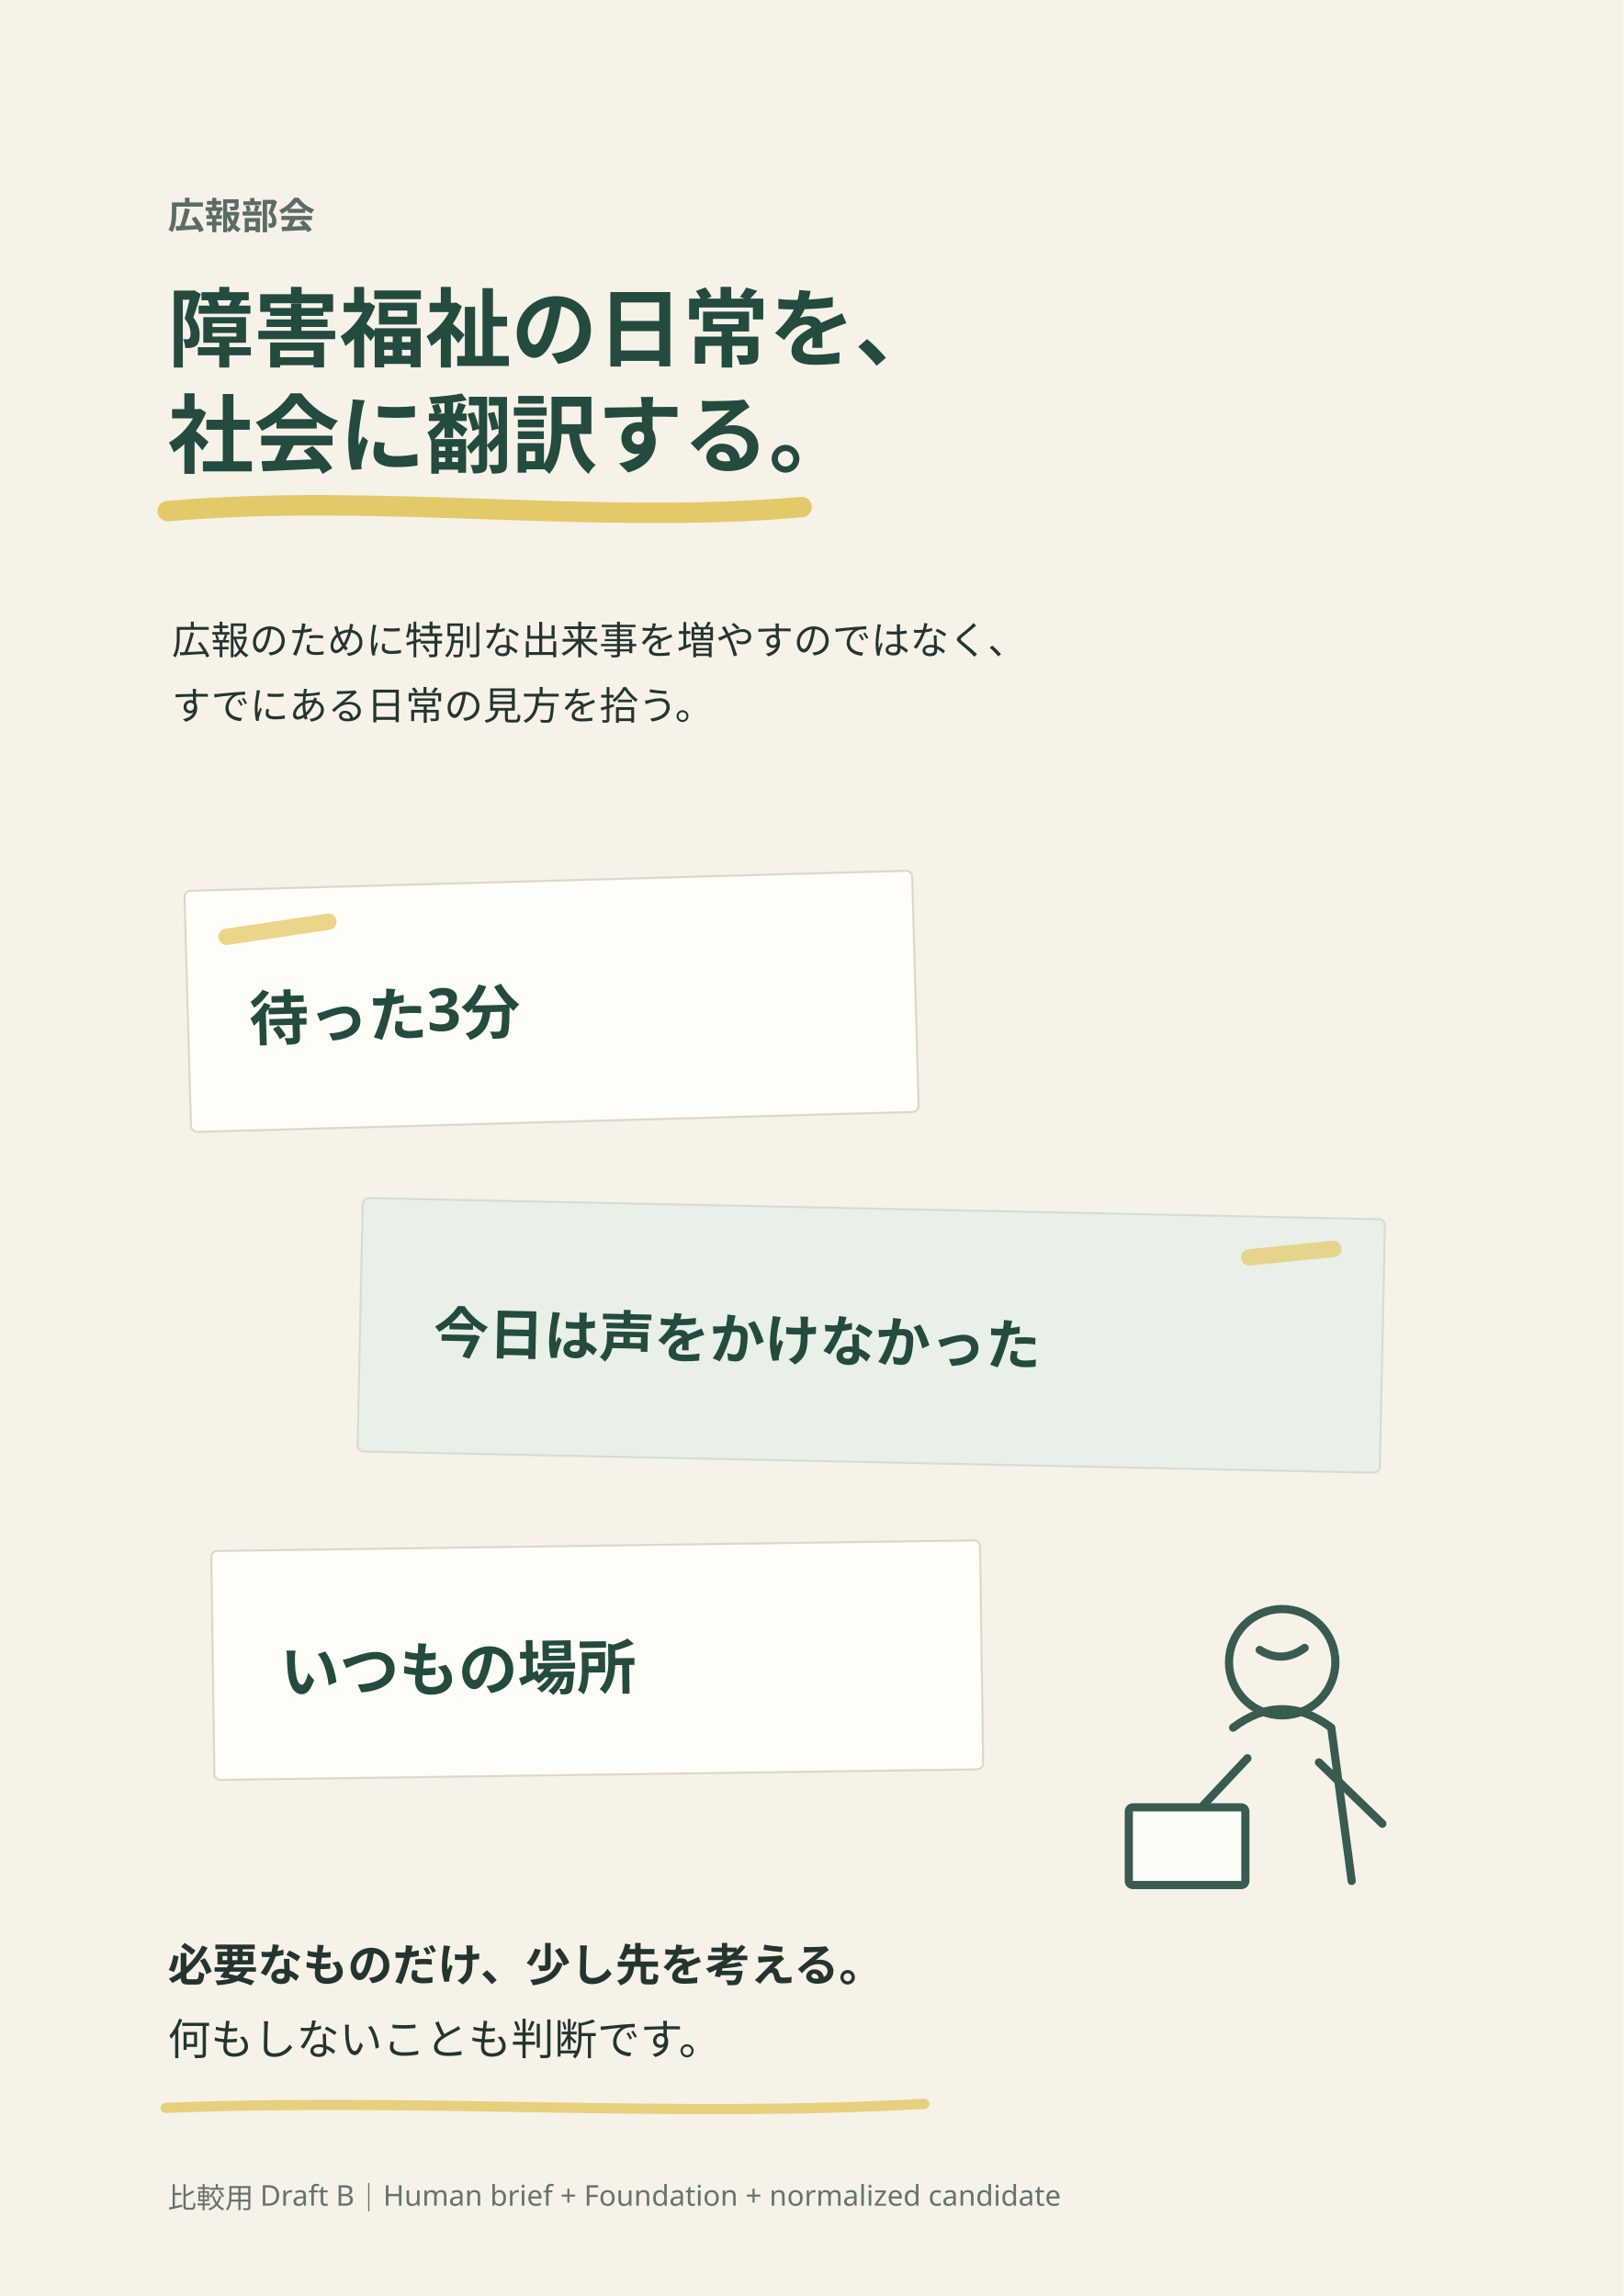
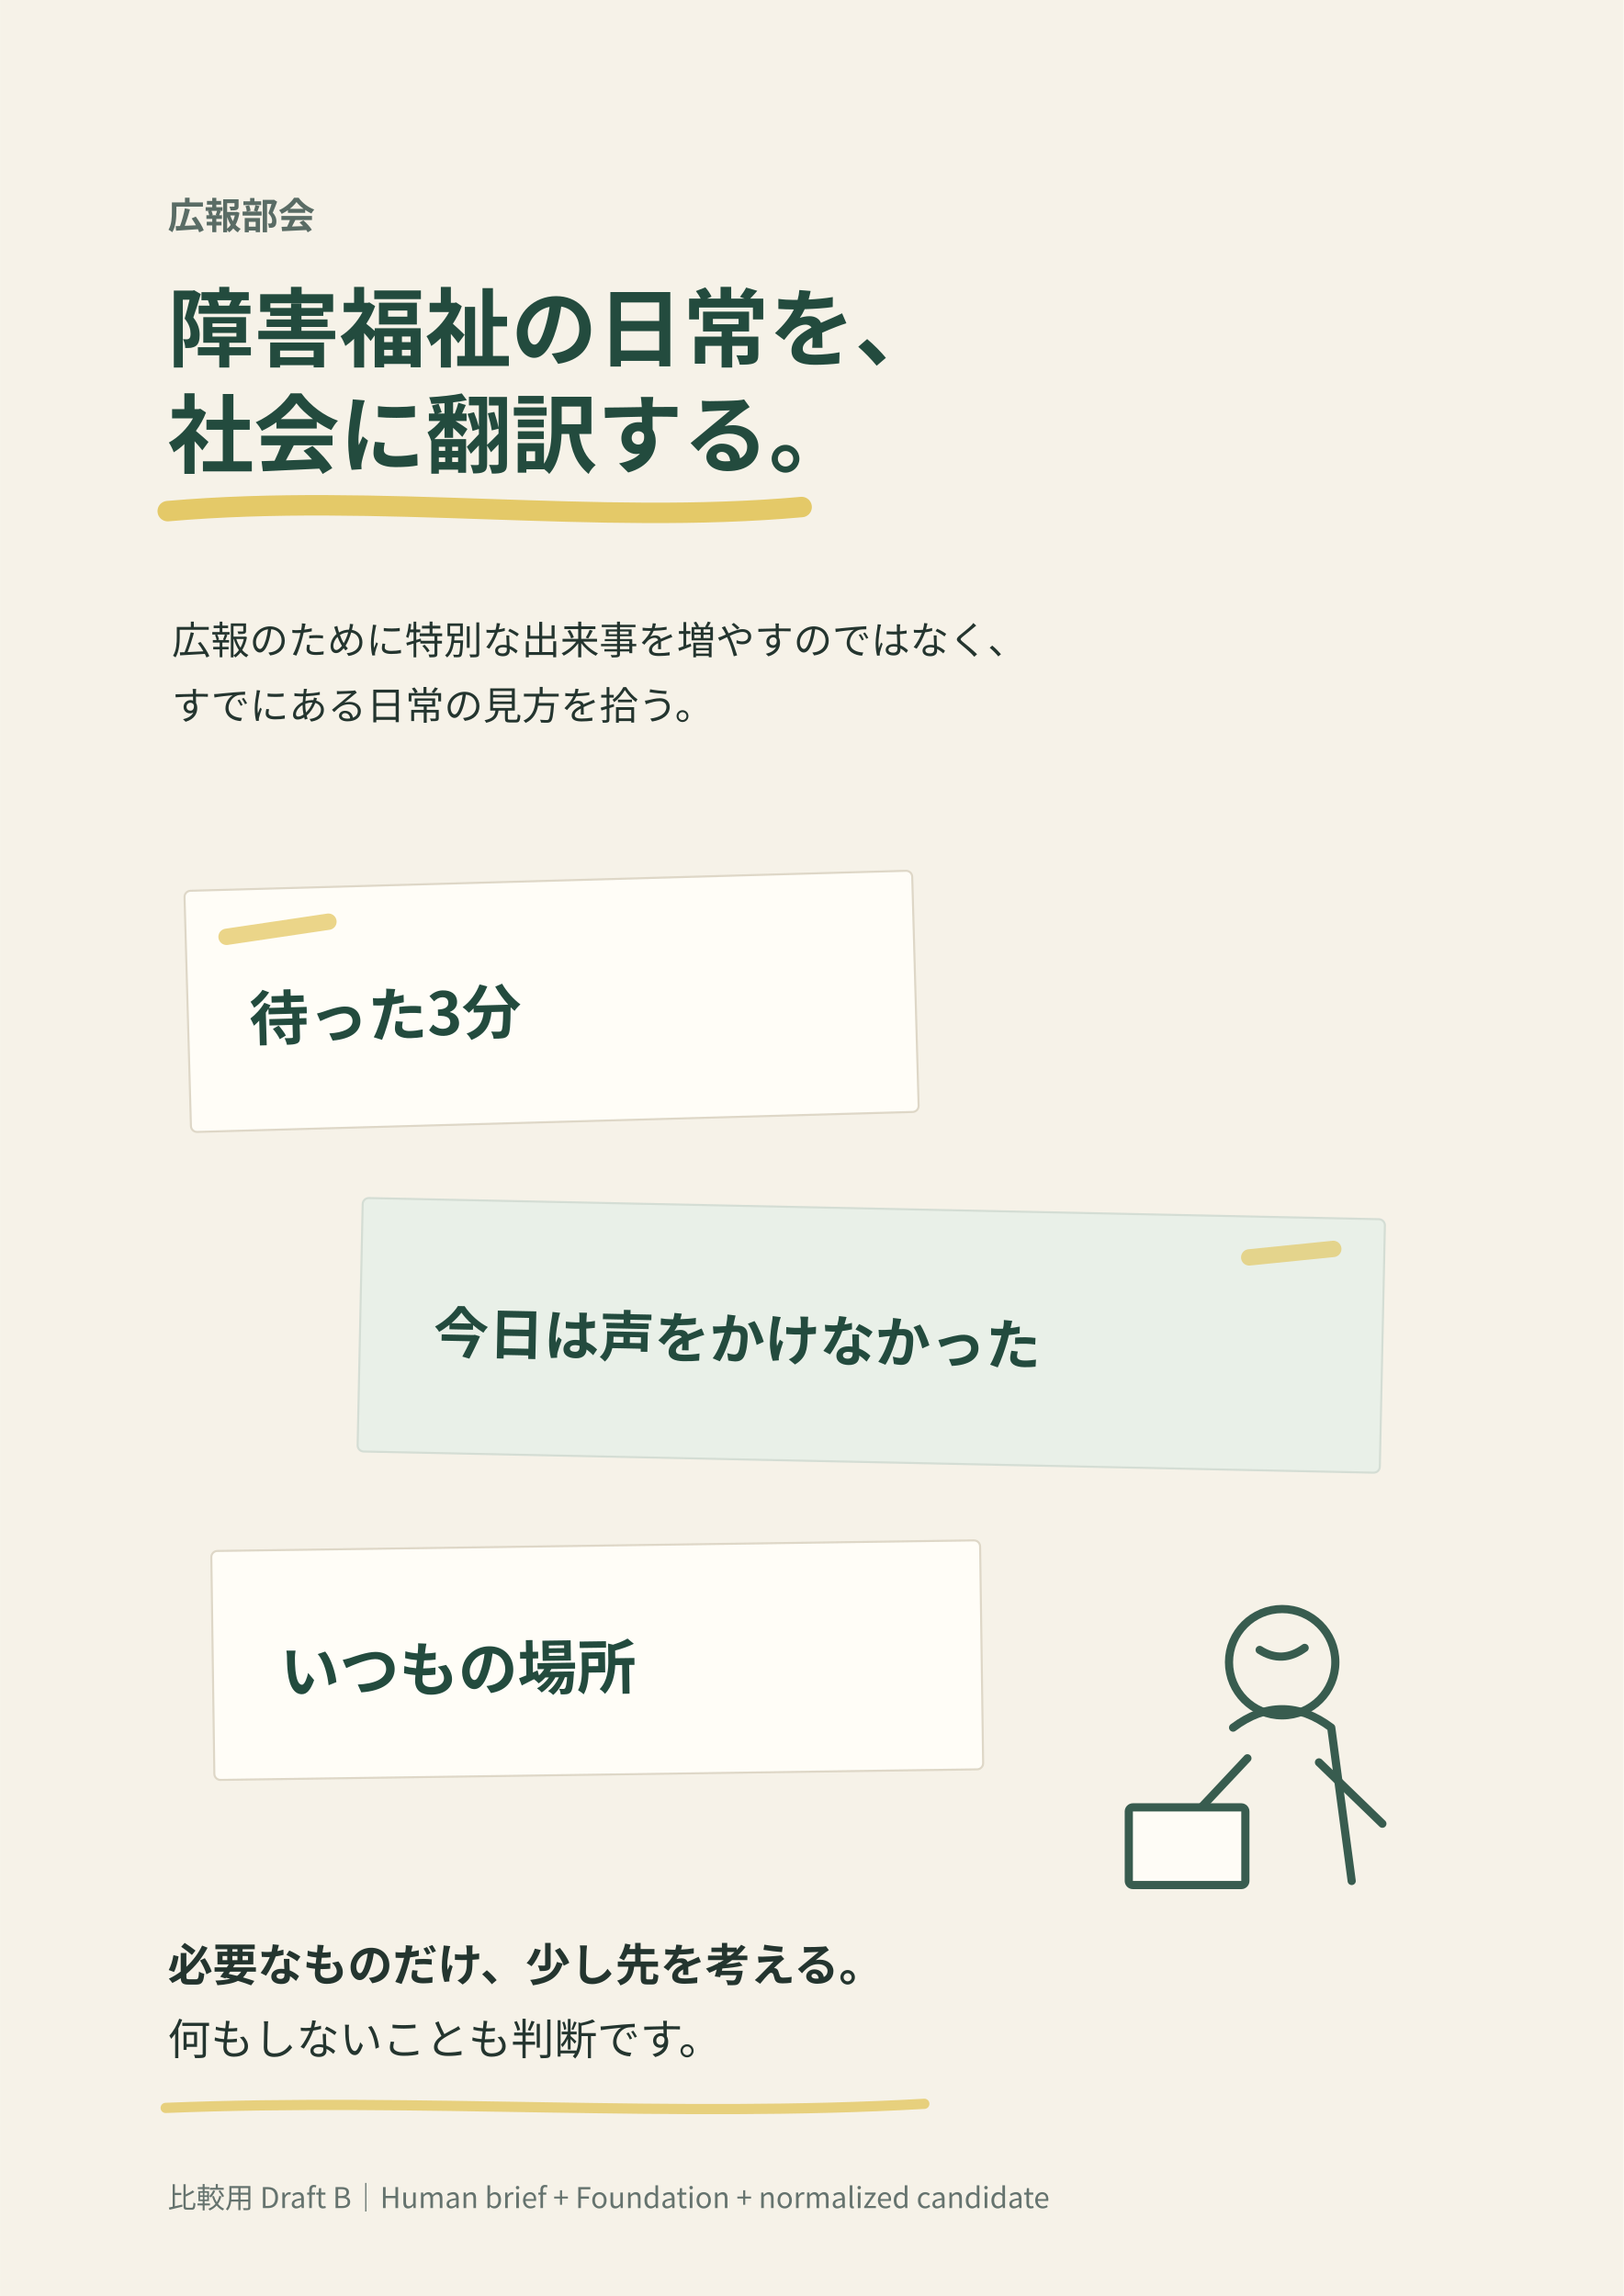
<svg xmlns="http://www.w3.org/2000/svg" width="210mm" height="297mm" viewBox="0 0 794 1123">
  <rect width="794" height="1123" fill="#F6F2E8" />
-   <g font-family="Noto Sans JP, Hiragino Sans, Yu Gothic, sans-serif">
+   <g font-family="Noto Sans CJK JP, Noto Sans JP, Hiragino Sans, Yu Gothic, sans-serif">
    <text x="82" y="112" font-size="18" font-weight="600" fill="#5A6C65">広報部会</text>
    <text x="82" y="176" font-size="42" font-weight="700" fill="#234B3E">障害福祉の日常を、</text>
    <text x="82" y="228" font-size="42" font-weight="700" fill="#234B3E">社会に翻訳する。</text>
    <path d="M82 250 C185 241, 292 257, 392 248" fill="none" stroke="#E2C45A" stroke-width="10" stroke-linecap="round" opacity="0.9" />
    <text x="84" y="320" font-size="19" fill="#24352F">広報のために特別な出来事を増やすのではなく、</text>
    <text x="84" y="352" font-size="19" fill="#24352F">すでにある日常の見方を拾う。</text>
  </g>
-   <g font-family="Noto Sans JP, Hiragino Sans, Yu Gothic, sans-serif" fill="#234B3E">
+   <g font-family="Noto Sans CJK JP, Noto Sans JP, Hiragino Sans, Yu Gothic, sans-serif" fill="#234B3E">
    <g transform="rotate(-1.6 262 500)">
      <rect x="92" y="431" width="356" height="118" rx="3" fill="#FFFDF7" stroke="#DED7C7" />
      <path d="M112 454 L162 448" stroke="#E2C45A" stroke-width="8" stroke-linecap="round" opacity="0.7" />
      <text x="122" y="505" font-size="29" font-weight="700">待った3分</text>
    </g>
    <g transform="rotate(1.2 467 656)">
      <rect x="176" y="592" width="500" height="124" rx="3" fill="#E9F0E8" stroke="#D4DDD4" />
      <path d="M610 612 L651 607" stroke="#E2C45A" stroke-width="8" stroke-linecap="round" opacity="0.65" />
      <text x="212" y="667" font-size="27" font-weight="700">今日は声をかけなかった</text>
    </g>
    <g transform="rotate(-0.8 292 809)">
      <rect x="104" y="756" width="376" height="112" rx="3" fill="#FFFDF7" stroke="#DED7C7" />
      <text x="137" y="826" font-size="29" font-weight="700">いつもの場所</text>
    </g>
  </g>
  <g stroke="#234B3E" fill="none" stroke-width="4" stroke-linecap="round" stroke-linejoin="round" opacity="0.9">
    <circle cx="627" cy="813" r="26" fill="#F6F2E8" />
    <path d="M616 807 Q627 814 638 806" />
    <path d="M603 845 Q627 827 651 845 L661 920" />
    <path d="M610 860 L579 893" />
    <path d="M645 862 L676 892" />
    <rect x="552" y="884" width="57" height="38" rx="2" fill="#FFFDF7" />
  </g>
-   <g font-family="Noto Sans JP, Hiragino Sans, Yu Gothic, sans-serif" fill="#24352F">
+   <g font-family="Noto Sans CJK JP, Noto Sans JP, Hiragino Sans, Yu Gothic, sans-serif" fill="#24352F">
    <text x="82" y="969" font-size="22" font-weight="700">必要なものだけ、少し先を考える。</text>
    <text x="82" y="1005" font-size="21">何もしないことも判断です。</text>
    <path d="M81 1031 C205 1026, 330 1036, 452 1029" fill="none" stroke="#E2C45A" stroke-width="5" stroke-linecap="round" opacity="0.75" />
  </g>
-   <text x="82" y="1080" font-family="Noto Sans JP, Hiragino Sans, Yu Gothic, sans-serif" font-size="14" fill="#65736E">比較用 Draft B｜Human brief + Foundation + normalized candidate</text>
+   <text x="82" y="1080" font-family="Noto Sans CJK JP, Noto Sans JP, Hiragino Sans, Yu Gothic, sans-serif" font-size="14" fill="#65736E">比較用 Draft B｜Human brief + Foundation + normalized candidate</text>
</svg>
